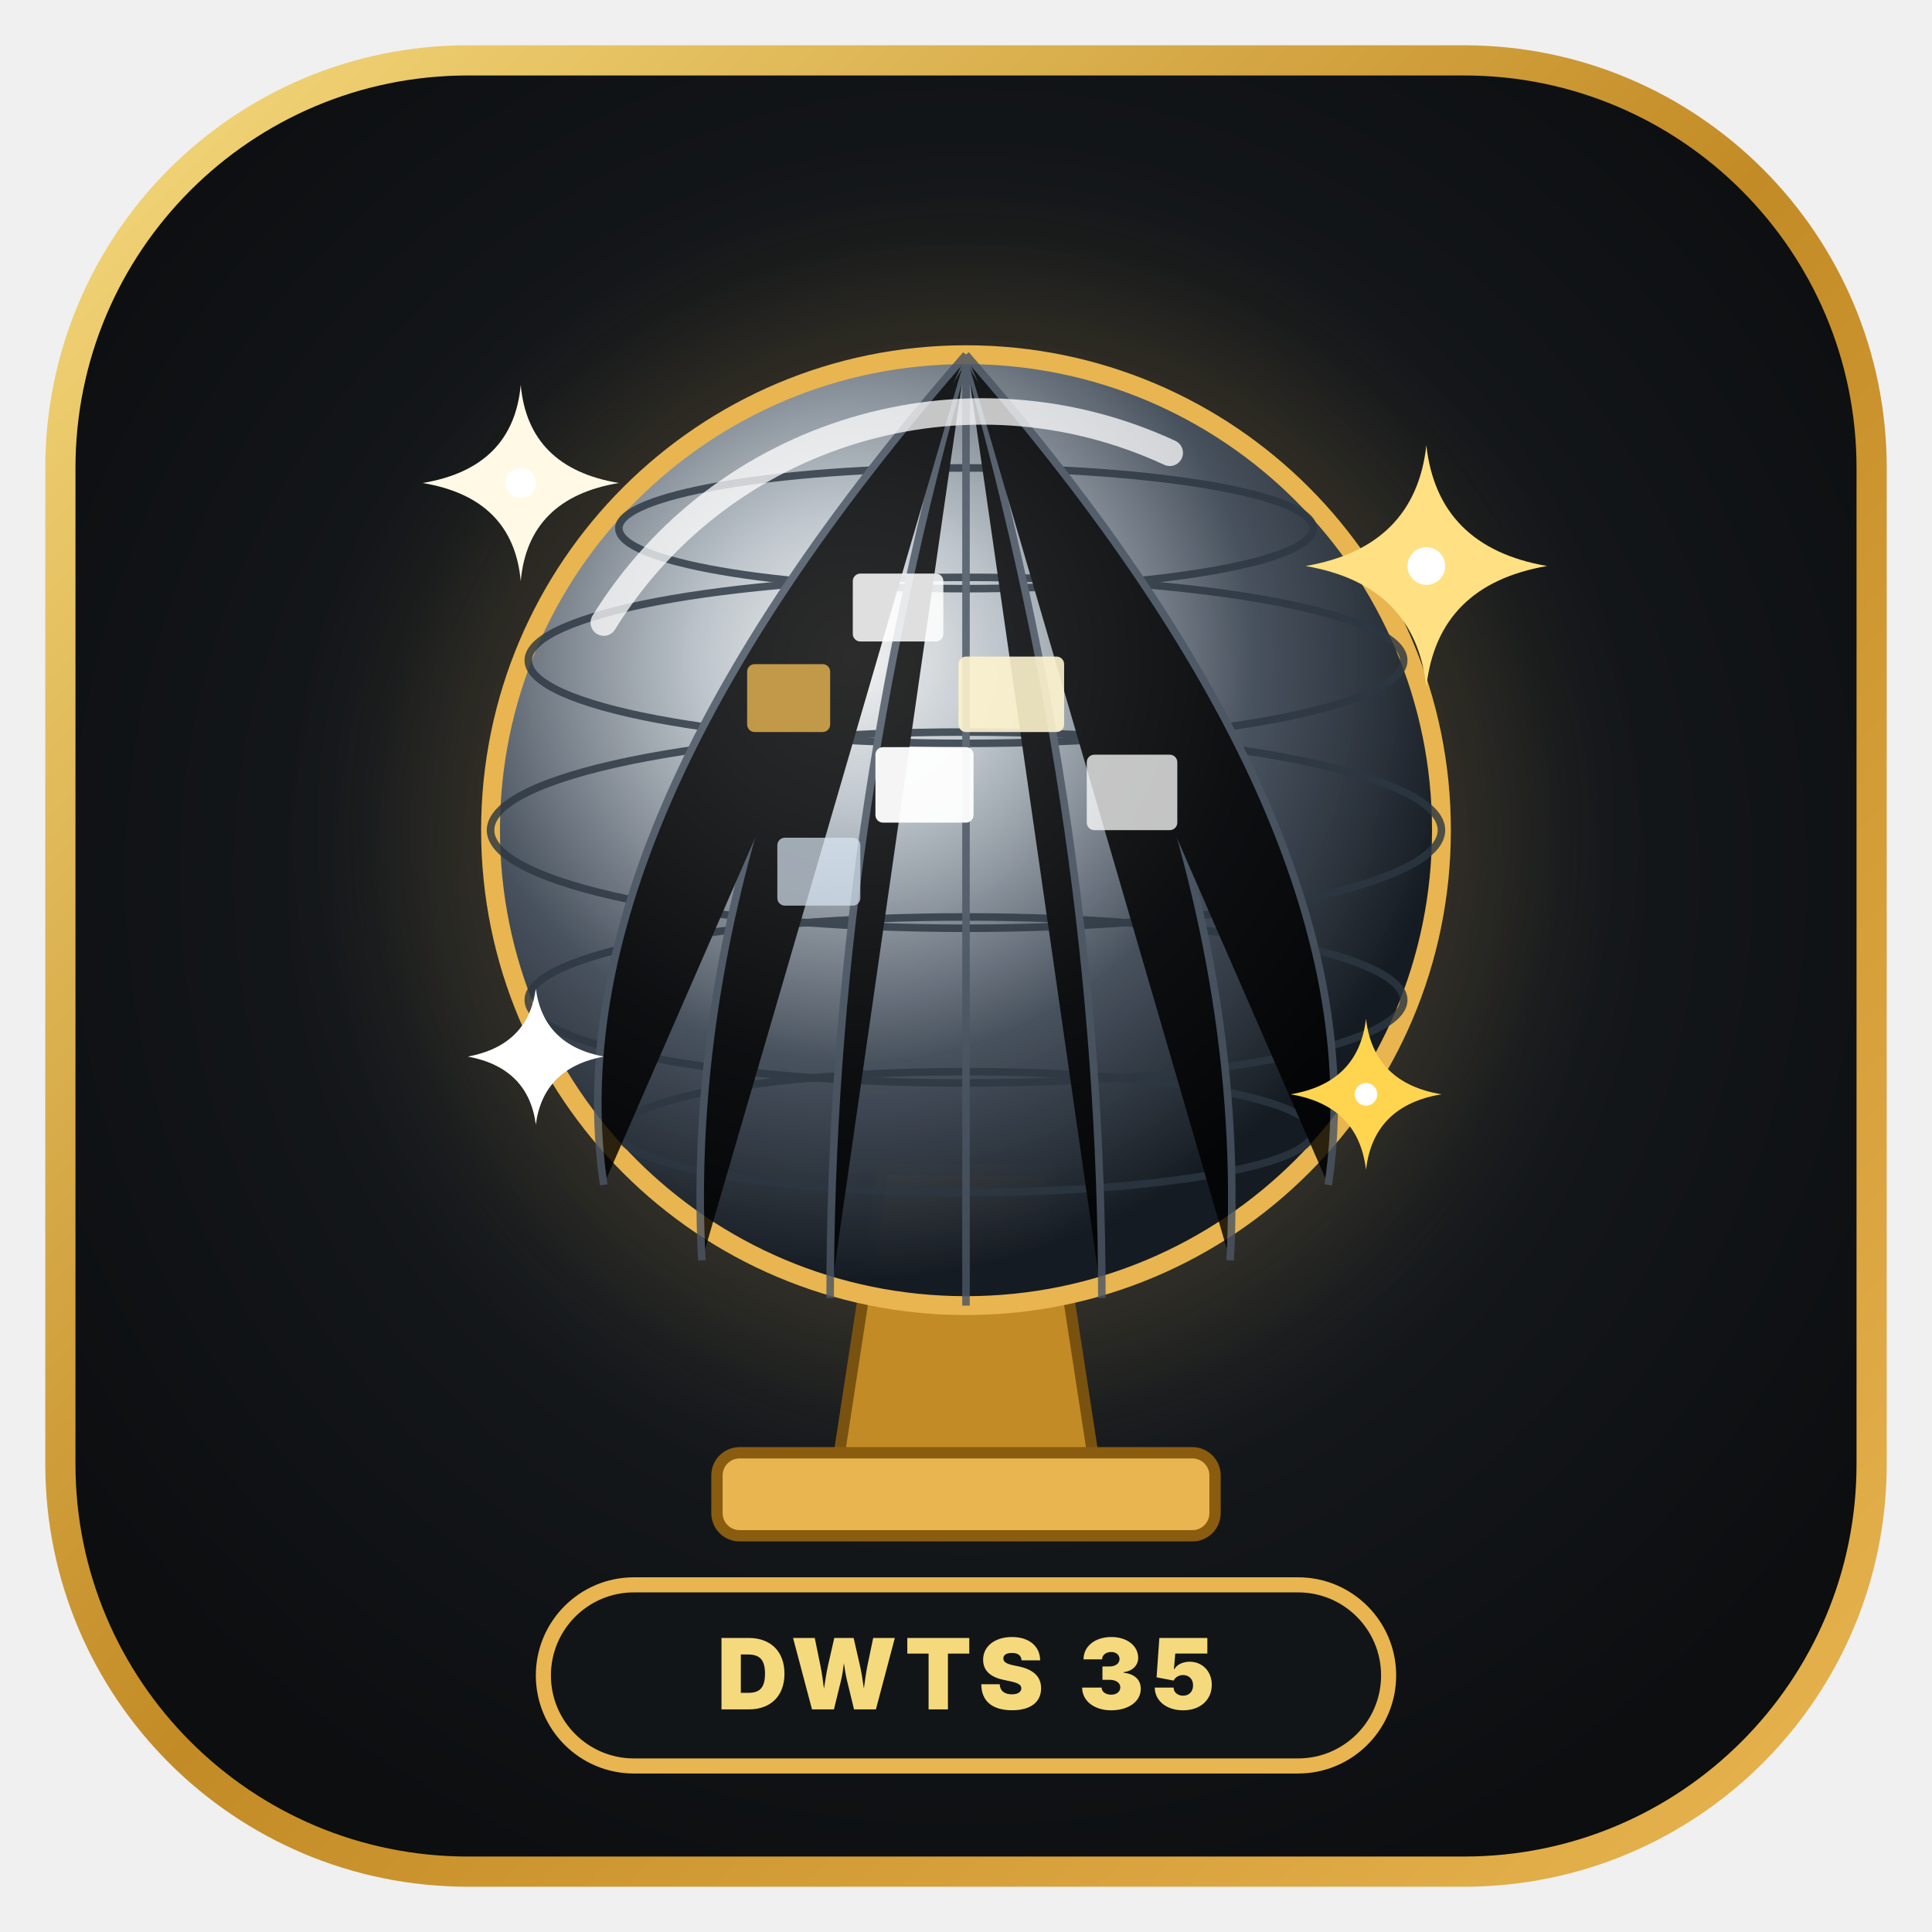
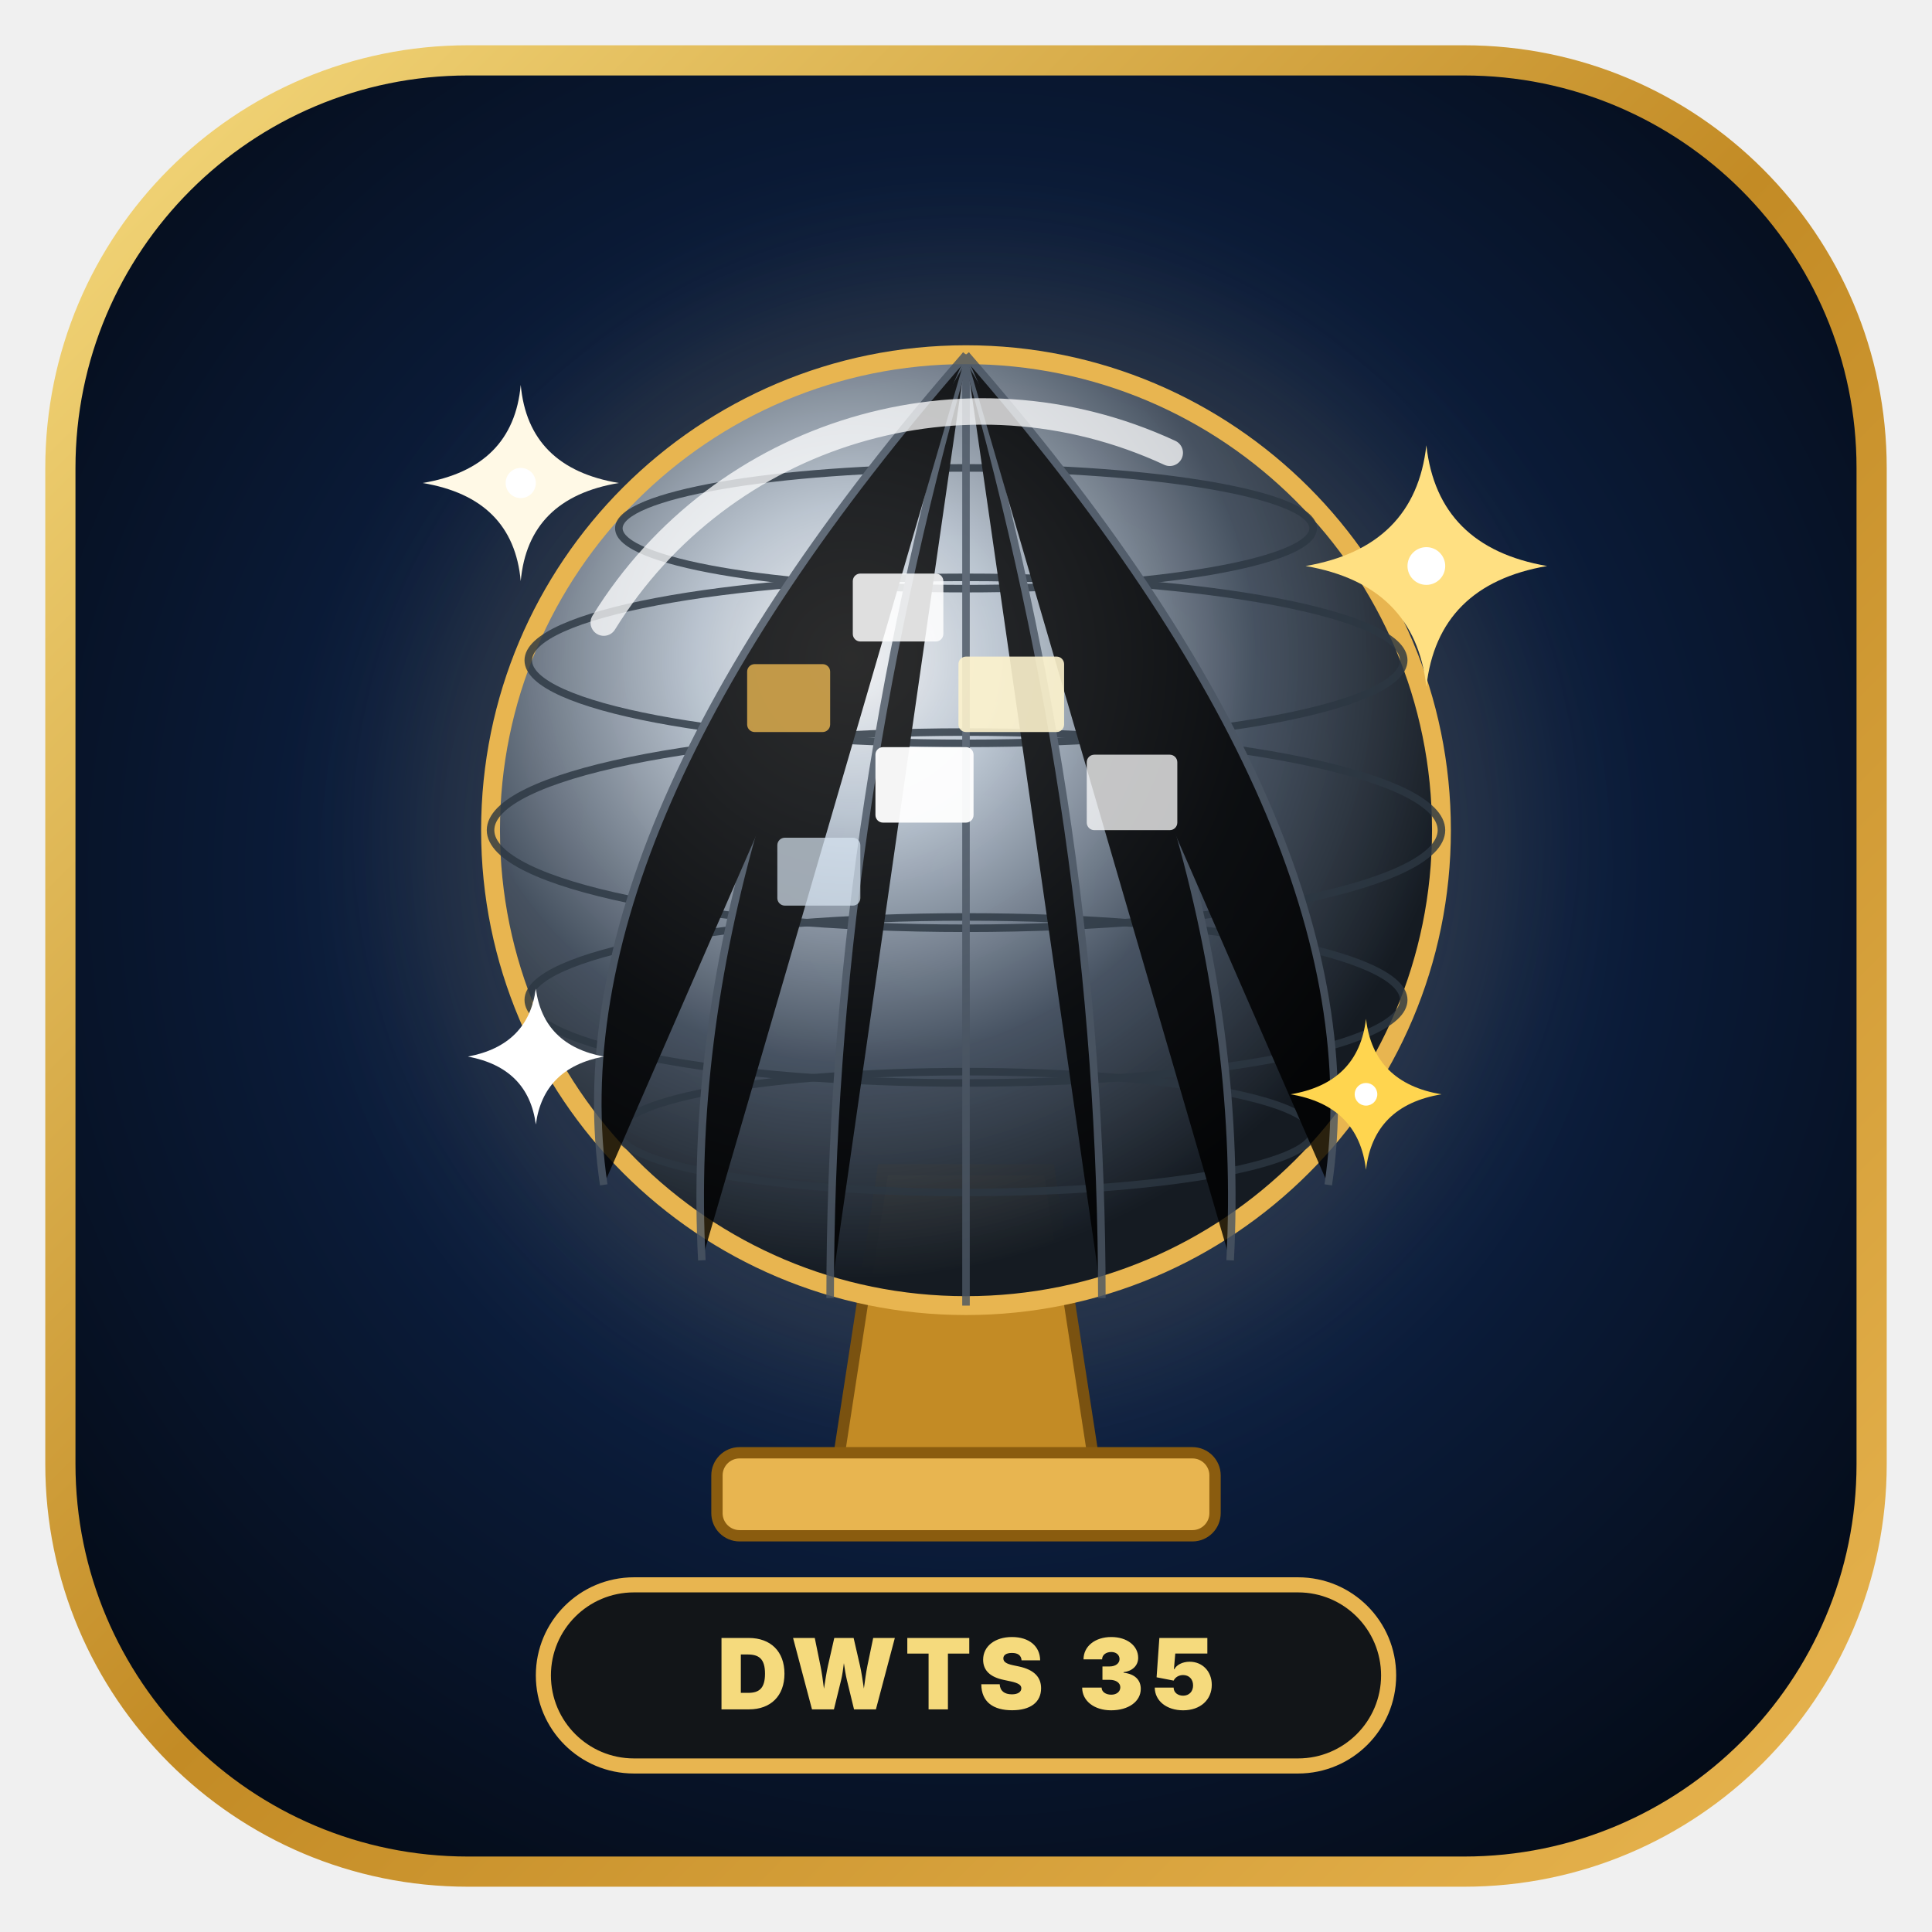
<svg xmlns="http://www.w3.org/2000/svg" viewBox="0 0 512 512" width="100%" height="100%">
  <defs>
-     <radialGradient id="bgGlow" cx="50%" cy="45%" r="60%">
-       <stop offset="0%" stop-color="#242b32" />
-       <stop offset="60%" stop-color="#14171a" />
-       <stop offset="100%" stop-color="#0c0e10" />
+     <radialGradient id="bgGlow" cx="50%" cy="45%" r="65%">
+       <stop offset="0%" stop-color="#19386c" />
+       <stop offset="60%" stop-color="#0a1a36" />
+       <stop offset="100%" stop-color="#040b17" />
    </radialGradient>
    <linearGradient id="goldBorder" x1="0%" y1="0%" x2="100%" y2="100%">
      <stop offset="0%" stop-color="#f5da7d" />
      <stop offset="50%" stop-color="#c38b25" />
      <stop offset="100%" stop-color="#e8b550" />
    </linearGradient>
    <radialGradient id="ballSheen" cx="38%" cy="32%" r="65%">
      <stop offset="0%" stop-color="#ffffff" stop-opacity="0.95" />
      <stop offset="25%" stop-color="#d4dde6" stop-opacity="0.85" />
      <stop offset="65%" stop-color="#4a5563" stop-opacity="0.9" />
      <stop offset="100%" stop-color="#151b22" stop-opacity="1" />
    </radialGradient>
    <radialGradient id="starGlow" cx="50%" cy="50%" r="50%">
      <stop offset="0%" stop-color="#fff8db" />
      <stop offset="100%" stop-color="#e8b550" stop-opacity="0" />
    </radialGradient>
  </defs>
  <rect x="16" y="16" width="480" height="480" rx="108" fill="url(#bgGlow)" stroke="url(#goldBorder)" stroke-width="8" />
  <circle cx="256" cy="220" r="148" fill="#e8b550" opacity="0.12" filter="blur(16px)" />
  <polygon points="234,310 278,310 290,388 222,388" fill="#c38b25" stroke="#7a5210" stroke-width="3" />
  <rect x="190" y="385" width="132" height="22" rx="6" fill="#e8b550" stroke="#8a5c0f" stroke-width="3" />
  <circle cx="256" cy="220" r="126" fill="url(#ballSheen)" stroke="#e8b550" stroke-width="5" />
  <g stroke="#1a222a" stroke-width="2" opacity="0.82">
    <ellipse cx="256" cy="140" rx="92" ry="16" fill="none" stroke="#2c3742" />
    <ellipse cx="256" cy="175" rx="116" ry="22" fill="none" stroke="#2c3742" />
    <ellipse cx="256" cy="220" rx="126" ry="26" fill="none" stroke="#2c3742" />
    <ellipse cx="256" cy="265" rx="116" ry="22" fill="none" stroke="#2c3742" />
    <ellipse cx="256" cy="300" rx="92" ry="16" fill="none" stroke="#2c3742" />
    <path d="M 256,94 Q 256,220 256,346" stroke="#4a5563" />
    <path d="M 256,94 Q 220,220 220,344" stroke="#4a5563" />
    <path d="M 256,94 Q 292,220 292,344" stroke="#4a5563" />
    <path d="M 256,94 Q 180,220 186,334" stroke="#4a5563" />
    <path d="M 256,94 Q 332,220 326,334" stroke="#4a5563" />
    <path d="M 256,94 Q 146,220 160,314" stroke="#4a5563" />
    <path d="M 256,94 Q 366,220 352,314" stroke="#4a5563" />
  </g>
  <rect x="226" y="152" width="24" height="18" fill="#ffffff" opacity="0.85" rx="2" />
  <rect x="254" y="174" width="28" height="20" fill="#fdf3cd" opacity="0.9" rx="2" />
  <rect x="198" y="176" width="22" height="18" fill="#e8b550" opacity="0.8" rx="2" />
  <rect x="232" y="198" width="26" height="20" fill="#ffffff" opacity="0.95" rx="2" />
  <rect x="288" y="200" width="24" height="20" fill="#ffffff" opacity="0.75" rx="2" />
  <rect x="206" y="222" width="22" height="18" fill="#d8e5f2" opacity="0.7" rx="2" />
  <path d="M 160,165 A 118,118 0 0,1 310,120" stroke="#ffffff" stroke-width="7" stroke-linecap="round" fill="none" opacity="0.75" />
  <g transform="translate(138, 128)">
    <path d="M 0,-26 Q 2,-4 26,0 Q 2,4 0,26 Q -2,4 -26,0 Q -2,-4 0,-26 Z" fill="#fff9e6" />
    <circle cx="0" cy="0" r="4" fill="#ffffff" />
  </g>
  <g transform="translate(378, 150)">
    <path d="M 0,-32 Q 3,-5 32,0 Q 3,5 0,32 Q -3,5 -32,0 Q -3,-5 0,-32 Z" fill="#ffe082" />
    <circle cx="0" cy="0" r="5" fill="#ffffff" />
  </g>
  <g transform="translate(362, 290)">
    <path d="M 0,-20 Q 2,-3 20,0 Q 2,3 0,20 Q -2,3 -20,0 Q -2,-3 0,-20 Z" fill="#ffd54f" />
    <circle cx="0" cy="0" r="3" fill="#ffffff" />
  </g>
  <g transform="translate(142, 280)">
    <path d="M 0,-18 Q 2,-3 18,0 Q 2,3 0,18 Q -2,3 -18,0 Q -2,-3 0,-18 Z" fill="#ffffff" />
    <circle cx="0" cy="0" r="3" fill="#ffffff" />
  </g>
  <rect x="144" y="420" width="224" height="48" rx="24" fill="#121518" stroke="#e8b550" stroke-width="4" />
  <text x="256" y="453" text-anchor="middle" font-family="-apple-system, BlinkMacSystemFont, 'IBM Plex Sans', 'Arial Black', sans-serif" font-weight="900" font-size="26" fill="#f5da7d" letter-spacing="2">DWTS 35</text>
</svg>
